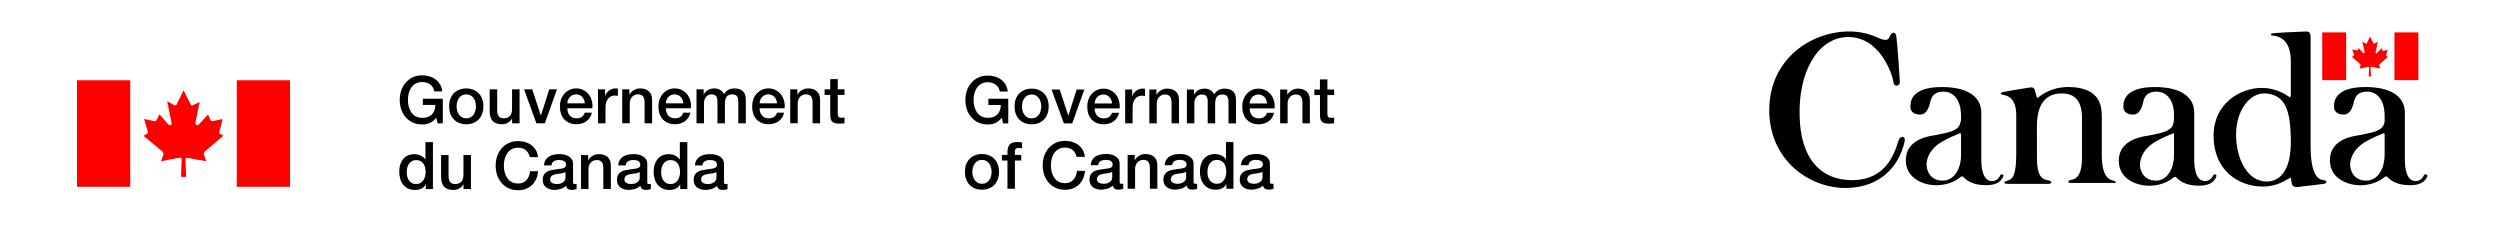
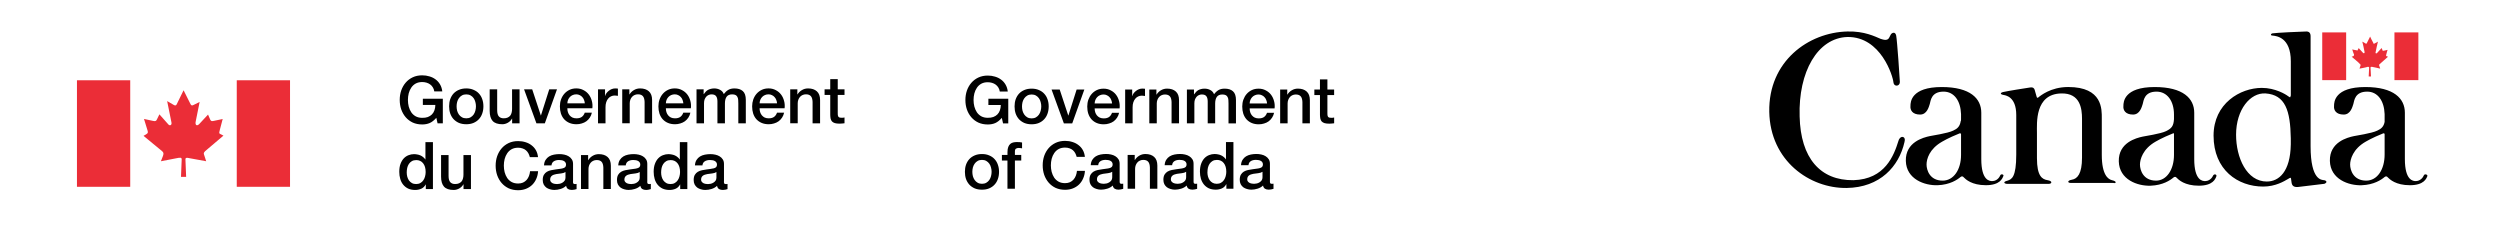
<svg xmlns="http://www.w3.org/2000/svg" width="850px" id="Layer_1" viewBox="0 0 1170.5 111.5">
  <defs>
    <clipPath id="clippath">
      <path d="M36.03 37.59h99.77v49.88H36.03z" style="fill:none" />
    </clipPath>
    <style>
-       .cls-3{fill:red}
+       .cls-3{fill:#eb2d37}
    </style>
  </defs>
  <g style="clip-path:url(#clippath)">
    <path d="M36.03 37.59h24.94v49.88H36.03zM85.95 42.27l-3.27 6.67c-.3.58-.83.5-1.32.19l-3.1-1.8 2 9.93c.33 1.27-.72 1.85-1.46.97l-4.17-4.7-1.18 2.43c-.3.64-.63.92-1.81.64l-4.22-.91 1.65 5.37c.25.81.22 1.19-.25 1.55l-1.62 1 8.76 7.22c.74.64.66 1.27.33 2.21l-.96 2.46 7.43-1.44c1.62-.34 2.31-.36 2.31.55l-.33 8.2h2.41l-.33-8.23c.03-.8.71-.8 1.7-.55l8.01 1.46-.79-2.46c-.33-1.02-.63-1.3.25-2.21l8.63-7.33-1.48-.74c-.77-.34-.44-.91-.28-1.61v-.11l1.4-5.31-4.17.88h-.02c-.71.14-1.24.23-1.6-.5l-1.07-2.46-4.04 4.35c-1.1 1.22-2.12.69-1.73-1.11l1.84-9.16-2.83 1.41c-.66.33-.99.39-1.4-.31l-3.29-6.56ZM110.85 37.59h24.94v49.88h-24.94z" class="cls-3" />
  </g>
  <path d="M472.08 57.76h-2.45l-.58-2.57c-1.02 1.16-2.04 1.97-3.06 2.42s-2.2.67-3.52.67c-1.63 0-3.1-.3-4.41-.89-1.29-.61-2.38-1.44-3.28-2.48s-1.59-2.26-2.08-3.64c-.47-1.39-.7-2.87-.7-4.44s.23-3.02.7-4.41c.49-1.39 1.18-2.6 2.08-3.64.9-1.04 1.99-1.87 3.28-2.48 1.31-.61 2.78-.92 4.41-.92 1.18 0 2.31.16 3.37.49 1.08.31 2.04.78 2.88 1.41.84.61 1.53 1.39 2.08 2.33.55.94.9 2.02 1.04 3.25h-3.74c-.1-.71-.33-1.34-.67-1.87-.33-.55-.75-1.01-1.26-1.38s-1.08-.64-1.72-.83c-.63-.18-1.3-.28-1.99-.28-1.16 0-2.17.23-3.03.7-.84.47-1.52 1.1-2.05 1.9-.53.78-.93 1.66-1.19 2.66-.25 1-.37 2.02-.37 3.06s.12 2.06.37 3.06c.27 1 .66 1.9 1.19 2.7.53.78 1.22 1.4 2.05 1.87.86.47 1.87.7 3.03.7.98.02 1.85-.1 2.6-.37.76-.29 1.39-.68 1.9-1.19.53-.53.93-1.17 1.19-1.93.27-.76.41-1.59.43-2.51h-5.82v-2.91h9.31v11.52Zm10.93.43c-1.27 0-2.4-.2-3.4-.61-.98-.43-1.82-1.01-2.51-1.75a7.847 7.847 0 0 1-1.56-2.63c-.35-1.02-.52-2.14-.52-3.37s.17-2.32.52-3.34c.37-1.02.89-1.9 1.56-2.63.69-.74 1.53-1.31 2.51-1.72 1-.43 2.13-.64 3.4-.64s2.39.21 3.37.64c1 .41 1.84.98 2.51 1.72.69.74 1.22 1.61 1.56 2.63.37 1.02.55 2.13.55 3.34s-.18 2.35-.55 3.37c-.35 1.02-.87 1.9-1.56 2.63-.67.74-1.51 1.32-2.51 1.75-.98.41-2.1.61-3.37.61Zm0-2.76c.78 0 1.45-.16 2.02-.49.57-.33 1.04-.76 1.41-1.29s.63-1.12.8-1.78c.18-.67.28-1.36.28-2.05s-.09-1.35-.28-2.02c-.16-.67-.43-1.27-.8-1.78-.37-.53-.84-.96-1.41-1.29-.57-.33-1.25-.49-2.02-.49s-1.45.16-2.02.49c-.57.33-1.04.76-1.41 1.29-.37.51-.64 1.1-.83 1.78-.16.67-.25 1.35-.25 2.02s.08 1.38.25 2.05c.18.65.46 1.25.83 1.78s.84.96 1.41 1.29c.57.33 1.25.49 2.02.49Zm9.34-13.51h3.8l4.01 12.16h.06l3.86-12.16h3.61l-5.67 15.84h-3.92l-5.76-15.84Zm28.32 6.52a5.12 5.12 0 0 0-.37-1.59c-.18-.51-.45-.95-.8-1.32-.33-.39-.74-.69-1.23-.92-.47-.25-1-.37-1.59-.37s-1.17.11-1.68.34c-.49.2-.92.5-1.29.89-.35.37-.63.81-.86 1.32-.2.51-.32 1.06-.34 1.65h8.15Zm-8.15 2.3c0 .61.08 1.2.25 1.78.18.57.45 1.07.8 1.5s.79.78 1.32 1.04c.53.25 1.16.37 1.9.37 1.02 0 1.84-.21 2.45-.64.63-.45 1.1-1.11 1.41-1.99h3.31c-.18.86-.5 1.62-.95 2.3s-.99 1.25-1.62 1.72c-.63.45-1.35.79-2.14 1.01-.78.25-1.59.37-2.45.37-1.25 0-2.35-.2-3.31-.61a6.92 6.92 0 0 1-2.45-1.72c-.65-.74-1.15-1.61-1.5-2.63-.33-1.02-.49-2.14-.49-3.37 0-1.12.17-2.18.52-3.19.37-1.02.88-1.91 1.53-2.66.67-.78 1.48-1.39 2.42-1.84s2-.67 3.19-.67c1.25 0 2.36.27 3.34.8 1 .51 1.83 1.19 2.48 2.05.65.86 1.12 1.85 1.41 2.97.31 1.1.39 2.25.25 3.43h-11.64Zm14.29-8.82h3.28v3.06h.06c.1-.43.29-.85.58-1.26.31-.41.66-.78 1.07-1.1.43-.35.9-.62 1.41-.83.51-.2 1.03-.31 1.56-.31.41 0 .68.01.83.03l.49.06v3.37c-.25-.04-.5-.07-.77-.09-.25-.04-.49-.06-.74-.06-.59 0-1.15.12-1.68.37-.51.22-.96.57-1.35 1.04-.39.45-.69 1.01-.92 1.68-.23.67-.34 1.45-.34 2.33v7.54h-3.49V41.91Zm11.31 0h3.31v2.33l.06.06c.53-.88 1.23-1.56 2.08-2.05.86-.51 1.81-.77 2.85-.77 1.73 0 3.1.45 4.1 1.35 1 .9 1.5 2.25 1.5 4.04v10.87h-3.49V47.8c-.04-1.25-.31-2.14-.8-2.7-.49-.57-1.26-.86-2.3-.86-.59 0-1.12.11-1.59.34-.47.2-.87.5-1.19.89-.33.37-.58.81-.77 1.32-.18.51-.28 1.05-.28 1.62v9.34h-3.49V41.91Zm17.59 0h3.31v2.21h.09c.27-.39.55-.75.86-1.07s.64-.6 1.01-.83c.39-.22.83-.4 1.32-.52.49-.14 1.05-.21 1.68-.21.96 0 1.85.21 2.66.64.84.43 1.43 1.09 1.78 1.99.59-.82 1.28-1.46 2.05-1.93.78-.47 1.75-.7 2.91-.7 1.68 0 2.97.41 3.89 1.23.94.82 1.41 2.18 1.41 4.1v10.93h-3.49v-9.25c0-.63-.02-1.2-.06-1.72-.04-.53-.16-.98-.37-1.35a1.9 1.9 0 0 0-.86-.89c-.39-.2-.92-.31-1.59-.31-1.18 0-2.04.37-2.57 1.1-.53.74-.8 1.78-.8 3.12v9.28h-3.49V47.57c0-1.1-.2-1.93-.61-2.48-.39-.57-1.11-.86-2.17-.86-.45 0-.89.09-1.32.28-.41.18-.78.45-1.1.8-.31.35-.56.78-.77 1.29-.18.51-.28 1.09-.28 1.75v9.4h-3.49V41.91Zm37.53 6.52a5.12 5.12 0 0 0-.37-1.59c-.18-.51-.45-.95-.8-1.32-.33-.39-.74-.69-1.23-.92-.47-.25-1-.37-1.59-.37s-1.17.11-1.68.34c-.49.2-.92.5-1.29.89-.35.37-.63.81-.86 1.32-.2.51-.32 1.06-.34 1.65h8.15Zm-8.15 2.3c0 .61.08 1.2.25 1.78.18.57.45 1.07.8 1.5s.79.78 1.32 1.04c.53.25 1.16.37 1.9.37 1.02 0 1.84-.21 2.45-.64.63-.45 1.1-1.11 1.41-1.99h3.31c-.18.86-.5 1.62-.95 2.3s-.99 1.25-1.62 1.72c-.63.45-1.35.79-2.14 1.01-.78.25-1.59.37-2.45.37-1.25 0-2.35-.2-3.31-.61a6.92 6.92 0 0 1-2.45-1.72c-.65-.74-1.15-1.61-1.5-2.63-.33-1.02-.49-2.14-.49-3.37 0-1.12.17-2.18.52-3.19.37-1.02.88-1.91 1.53-2.66.67-.78 1.48-1.39 2.42-1.84s2-.67 3.19-.67c1.25 0 2.36.27 3.34.8 1 .51 1.83 1.19 2.48 2.05.65.86 1.12 1.85 1.41 2.97.31 1.1.39 2.25.25 3.43h-11.64Zm14.29-8.82h3.31v2.33l.06.06c.53-.88 1.23-1.56 2.08-2.05.86-.51 1.81-.77 2.85-.77 1.73 0 3.1.45 4.1 1.35 1 .9 1.5 2.25 1.5 4.04v10.87h-3.49V47.8c-.04-1.25-.31-2.14-.8-2.7-.49-.57-1.26-.86-2.3-.86-.59 0-1.12.11-1.59.34-.47.2-.87.5-1.19.89-.33.37-.58.81-.77 1.32-.18.51-.28 1.05-.28 1.62v9.34h-3.49V41.91Zm15.99 0H618v-4.75h3.49v4.75h3.15v2.6h-3.15v8.45c0 .37.01.68.03.95.04.27.11.49.21.67.12.18.3.33.52.43.23.08.53.12.92.12h.74c.25-.02.49-.06.74-.12v2.7c-.39.04-.77.08-1.13.12-.37.04-.74.06-1.13.06-.92 0-1.66-.08-2.24-.25-.55-.18-.99-.44-1.32-.77-.31-.35-.52-.78-.64-1.29-.1-.51-.16-1.09-.18-1.75V44.5h-2.63v-2.6ZM459.76 88.81c-1.27 0-2.4-.2-3.4-.61-.98-.43-1.82-1.01-2.51-1.75a7.847 7.847 0 0 1-1.56-2.63c-.35-1.02-.52-2.14-.52-3.37s.17-2.32.52-3.34c.37-1.02.89-1.9 1.56-2.63.69-.74 1.53-1.31 2.51-1.72 1-.43 2.13-.64 3.4-.64s2.39.21 3.37.64c1 .41 1.84.98 2.51 1.72.69.74 1.22 1.61 1.56 2.63.37 1.02.55 2.13.55 3.34s-.18 2.35-.55 3.37c-.35 1.02-.87 1.9-1.56 2.63-.67.74-1.51 1.32-2.51 1.75-.98.41-2.1.61-3.37.61Zm0-2.76c.78 0 1.45-.16 2.02-.49s1.04-.76 1.41-1.29c.37-.53.63-1.12.8-1.78.18-.67.28-1.36.28-2.05s-.09-1.35-.28-2.02c-.16-.67-.43-1.27-.8-1.78-.37-.53-.84-.96-1.41-1.29s-1.25-.49-2.02-.49-1.45.16-2.02.49-1.04.76-1.41 1.29c-.37.51-.64 1.1-.83 1.78-.16.67-.25 1.35-.25 2.02s.08 1.38.25 2.05c.18.65.46 1.25.83 1.78.37.53.84.96 1.41 1.29s1.25.49 2.02.49Zm9.34-13.51h2.6v-1.32c0-1 .12-1.81.37-2.42.25-.63.57-1.11.98-1.44.41-.35.87-.57 1.38-.67a7.45 7.45 0 0 1 1.65-.18c1.12 0 1.94.07 2.45.21v2.73c-.22-.06-.47-.1-.74-.12-.25-.04-.54-.06-.89-.06-.47 0-.88.11-1.23.34-.33.22-.49.66-.49 1.32v1.62h2.97v2.6h-2.97v13.23h-3.49V75.15h-2.6v-2.6Zm35 .92c-.16-.63-.39-1.22-.67-1.75-.29-.53-.65-.99-1.1-1.38-.45-.39-.98-.68-1.59-.89-.59-.22-1.29-.34-2.08-.34-1.16 0-2.17.23-3.03.7-.84.47-1.52 1.1-2.05 1.9-.53.78-.93 1.66-1.19 2.66-.25 1-.37 2.02-.37 3.06s.12 2.06.37 3.06c.27 1 .66 1.9 1.19 2.7.53.78 1.22 1.4 2.05 1.87.86.47 1.87.7 3.03.7.86 0 1.61-.14 2.27-.43.65-.31 1.22-.71 1.68-1.23.47-.53.84-1.14 1.1-1.84.27-.69.44-1.44.52-2.24h3.74c-.08 1.31-.37 2.5-.86 3.58a8.792 8.792 0 0 1-1.93 2.82c-.82.78-1.78 1.38-2.88 1.81-1.1.43-2.32.64-3.64.64-1.63 0-3.1-.3-4.41-.89a9.855 9.855 0 0 1-3.28-2.48c-.9-1.04-1.59-2.26-2.08-3.64-.47-1.39-.7-2.87-.7-4.44s.23-3.02.7-4.41c.49-1.39 1.18-2.6 2.08-3.64.9-1.04 1.99-1.87 3.28-2.48 1.31-.61 2.78-.92 4.41-.92 1.23 0 2.38.17 3.46.52 1.08.33 2.03.82 2.85 1.47.84.63 1.51 1.41 2.02 2.33.51.92.83 1.97.95 3.15h-3.83Zm20.11 11.39c0 .43.05.74.15.92.12.18.35.28.67.28h.37c.14 0 .31-.02.49-.06v2.42c-.12.04-.29.08-.49.12-.18.06-.38.11-.58.15a6.409 6.409 0 0 1-1.13.12c-.71 0-1.31-.14-1.78-.43s-.78-.79-.92-1.5c-.69.67-1.55 1.16-2.57 1.47-1 .31-1.97.46-2.91.46-.71 0-1.4-.1-2.05-.31-.65-.18-1.23-.46-1.75-.83-.49-.39-.89-.87-1.19-1.44-.29-.59-.43-1.28-.43-2.05 0-.98.17-1.78.52-2.39.37-.61.84-1.09 1.41-1.44.59-.35 1.25-.59 1.96-.74.74-.16 1.47-.29 2.21-.37.63-.12 1.24-.2 1.81-.25a8.2 8.2 0 0 0 1.5-.28c.45-.12.8-.31 1.04-.55.27-.27.4-.65.4-1.16 0-.45-.11-.82-.34-1.1-.2-.29-.47-.5-.8-.64-.31-.16-.65-.27-1.04-.31-.39-.06-.75-.09-1.1-.09-.98 0-1.79.2-2.42.61-.63.41-.99 1.04-1.07 1.9h-3.49c.06-1.02.31-1.87.74-2.54.43-.67.97-1.22 1.62-1.62.67-.41 1.43-.69 2.27-.86.84-.16 1.7-.25 2.57-.25.78 0 1.54.08 2.3.25.76.16 1.43.43 2.02.8.61.37 1.1.85 1.47 1.44.37.57.55 1.28.55 2.11v8.15Zm-3.49-4.41c-.53.35-1.18.56-1.96.64-.78.06-1.55.16-2.33.31-.37.06-.72.15-1.07.28-.35.1-.65.26-.92.46-.26.18-.48.44-.64.77-.14.31-.21.68-.21 1.13 0 .39.11.71.34.98.23.27.49.48.8.64.33.14.67.25 1.04.31.39.06.74.09 1.04.09.39 0 .81-.05 1.26-.15.45-.1.87-.28 1.26-.52.41-.25.75-.55 1.01-.92.27-.39.4-.86.4-1.41v-2.6Zm7.25-7.9h3.31v2.33l.06.06c.53-.88 1.23-1.56 2.08-2.05.86-.51 1.81-.77 2.85-.77 1.74 0 3.1.45 4.1 1.35s1.5 2.25 1.5 4.04v10.87h-3.49v-9.95c-.04-1.25-.31-2.14-.8-2.7-.49-.57-1.26-.86-2.3-.86-.59 0-1.12.11-1.59.34-.47.2-.87.5-1.19.89-.33.37-.58.81-.77 1.32-.18.51-.28 1.05-.28 1.62v9.34h-3.49V72.53Zm30.85 12.31c0 .43.05.74.15.92.12.18.35.28.67.28h.37c.14 0 .31-.02.49-.06v2.42c-.12.04-.29.08-.49.12-.18.06-.38.11-.58.15a6.409 6.409 0 0 1-1.13.12c-.71 0-1.31-.14-1.78-.43s-.78-.79-.92-1.5c-.69.67-1.55 1.16-2.57 1.47-1 .31-1.97.46-2.91.46-.71 0-1.4-.1-2.05-.31-.65-.18-1.23-.46-1.75-.83-.49-.39-.89-.87-1.19-1.44-.29-.59-.43-1.28-.43-2.05 0-.98.17-1.78.52-2.39.37-.61.84-1.09 1.41-1.44.59-.35 1.25-.59 1.96-.74.74-.16 1.47-.29 2.21-.37.63-.12 1.24-.2 1.81-.25a8.2 8.2 0 0 0 1.5-.28c.45-.12.8-.31 1.04-.55.27-.27.4-.65.4-1.16 0-.45-.11-.82-.34-1.1-.2-.29-.47-.5-.8-.64-.31-.16-.65-.27-1.04-.31-.39-.06-.75-.09-1.1-.09-.98 0-1.79.2-2.42.61-.63.41-.99 1.04-1.07 1.9h-3.49c.06-1.02.31-1.87.74-2.54.43-.67.97-1.22 1.62-1.62.67-.41 1.43-.69 2.27-.86.84-.16 1.7-.25 2.57-.25.78 0 1.54.08 2.3.25.76.16 1.43.43 2.02.8.61.37 1.1.85 1.47 1.44.37.57.55 1.28.55 2.11v8.15Zm-3.49-4.41c-.53.35-1.18.56-1.96.64-.78.06-1.55.16-2.33.31-.37.06-.72.15-1.07.28-.35.1-.65.26-.92.46-.26.18-.48.44-.64.77-.14.31-.21.68-.21 1.13 0 .39.11.71.34.98.23.27.49.48.8.64.33.14.67.25 1.04.31.39.06.74.09 1.04.09.39 0 .81-.05 1.26-.15.45-.1.87-.28 1.26-.52.41-.25.75-.55 1.01-.92.27-.39.4-.86.4-1.41v-2.6Zm22.17 7.93h-3.31v-2.14h-.06c-.47.92-1.15 1.58-2.05 1.99-.9.39-1.85.58-2.85.58-1.25 0-2.34-.21-3.28-.64a6.733 6.733 0 0 1-2.3-1.81 7.822 7.822 0 0 1-1.38-2.66c-.31-1.04-.46-2.15-.46-3.34 0-1.43.19-2.66.58-3.71s.9-1.9 1.53-2.57c.65-.67 1.39-1.16 2.21-1.47.84-.33 1.68-.49 2.54-.49.49 0 .99.05 1.5.15.51.08 1 .22 1.47.43.47.2.9.47 1.29.8.41.31.74.67 1.01 1.1h.06V66.5h3.49v21.87Zm-12.19-7.75c0 .67.08 1.34.25 1.99.18.65.45 1.24.8 1.75.37.51.83.92 1.38 1.23.55.31 1.2.46 1.96.46s1.44-.16 1.99-.49a4.07 4.07 0 0 0 1.38-1.29c.37-.53.63-1.12.8-1.78.18-.67.28-1.36.28-2.05 0-1.76-.4-3.12-1.19-4.1-.78-.98-1.84-1.47-3.19-1.47-.82 0-1.51.17-2.08.52-.55.33-1.01.77-1.38 1.32-.35.53-.6 1.14-.77 1.84-.14.67-.21 1.37-.21 2.08Zm29.26 4.23c0 .43.05.74.15.92.12.18.35.28.67.28h.37c.14 0 .31-.02.49-.06v2.42c-.12.04-.29.08-.49.12-.18.06-.38.11-.58.15a6.409 6.409 0 0 1-1.13.12c-.71 0-1.31-.14-1.78-.43s-.78-.79-.92-1.5c-.69.67-1.55 1.16-2.57 1.47-1 .31-1.97.46-2.91.46-.71 0-1.4-.1-2.05-.31-.65-.18-1.23-.46-1.75-.83-.49-.39-.89-.87-1.19-1.44-.29-.59-.43-1.28-.43-2.05 0-.98.17-1.78.52-2.39.37-.61.84-1.09 1.41-1.44.59-.35 1.25-.59 1.96-.74.74-.16 1.47-.29 2.21-.37.63-.12 1.24-.2 1.81-.25a8.2 8.2 0 0 0 1.5-.28c.45-.12.8-.31 1.04-.55.27-.27.4-.65.4-1.16 0-.45-.11-.82-.34-1.1-.2-.29-.47-.5-.8-.64-.31-.16-.65-.27-1.04-.31-.39-.06-.75-.09-1.1-.09-.98 0-1.79.2-2.42.61-.63.41-.99 1.04-1.07 1.9h-3.49c.06-1.02.31-1.87.74-2.54.43-.67.97-1.22 1.62-1.62.67-.41 1.43-.69 2.27-.86.84-.16 1.7-.25 2.57-.25.78 0 1.54.08 2.3.25.76.16 1.43.43 2.02.8.61.37 1.1.85 1.47 1.44.37.57.55 1.28.55 2.11v8.15Zm-3.49-4.41c-.53.35-1.18.56-1.96.64-.78.06-1.55.16-2.33.31-.37.06-.72.15-1.07.28-.35.1-.65.26-.92.46-.26.18-.48.44-.64.77-.14.31-.21.68-.21 1.13 0 .39.11.71.34.98.23.27.49.48.8.64.33.14.67.25 1.04.31.39.06.74.09 1.04.09.39 0 .81-.05 1.26-.15.45-.1.87-.28 1.26-.52.41-.25.75-.55 1.01-.92.27-.39.4-.86.4-1.41v-2.6ZM207.33 57.74h-2.46l-.58-2.58c-1.03 1.17-2.05 1.98-3.08 2.43s-2.21.68-3.54.68c-1.64 0-3.12-.3-4.43-.89-1.29-.62-2.39-1.45-3.29-2.49-.9-1.05-1.6-2.27-2.09-3.66-.47-1.39-.71-2.88-.71-4.46s.24-3.04.71-4.43c.49-1.39 1.19-2.62 2.09-3.66.9-1.05 2-1.88 3.29-2.49 1.31-.62 2.79-.92 4.43-.92 1.19 0 2.32.16 3.38.49 1.09.31 2.05.78 2.89 1.42.84.62 1.54 1.39 2.09 2.34.55.94.9 2.03 1.05 3.26h-3.75c-.1-.72-.33-1.34-.68-1.88-.33-.55-.75-1.02-1.26-1.38-.51-.37-1.09-.65-1.72-.83a7.32 7.32 0 0 0-2-.28c-1.17 0-2.18.24-3.05.71-.84.47-1.53 1.11-2.06 1.91-.53.78-.93 1.67-1.2 2.68-.25 1.01-.37 2.03-.37 3.08s.12 2.07.37 3.08c.27 1.01.67 1.91 1.2 2.71.53.78 1.22 1.41 2.06 1.88.86.47 1.88.71 3.05.71.98.02 1.86-.1 2.62-.37.76-.29 1.39-.69 1.91-1.2.53-.53.93-1.18 1.2-1.94.27-.76.41-1.6.43-2.52h-5.85v-2.92h9.35v11.57Zm10.98.43c-1.27 0-2.41-.21-3.42-.62a7.694 7.694 0 0 1-2.52-1.75c-.68-.74-1.2-1.62-1.57-2.65-.35-1.03-.52-2.15-.52-3.38s.17-2.33.52-3.35c.37-1.03.89-1.91 1.57-2.65a7.29 7.29 0 0 1 2.52-1.72c1-.43 2.14-.65 3.42-.65s2.4.22 3.38.65c1 .41 1.85.98 2.52 1.72.7.74 1.22 1.62 1.57 2.65.37 1.03.55 2.14.55 3.35s-.18 2.36-.55 3.38c-.35 1.03-.87 1.91-1.57 2.65-.68.74-1.52 1.32-2.52 1.75-.98.41-2.11.62-3.38.62Zm0-2.77c.78 0 1.46-.16 2.03-.49.57-.33 1.05-.76 1.42-1.29s.63-1.13.8-1.78c.18-.68.28-1.36.28-2.06s-.09-1.35-.28-2.03c-.17-.68-.43-1.27-.8-1.78-.37-.53-.84-.96-1.42-1.29-.58-.33-1.25-.49-2.03-.49s-1.46.16-2.03.49c-.58.33-1.05.76-1.42 1.29-.37.51-.65 1.11-.83 1.78-.17.68-.25 1.35-.25 2.03s.08 1.38.25 2.06c.18.66.46 1.25.83 1.78s.84.96 1.42 1.29c.57.33 1.25.49 2.03.49Zm24.92 2.34h-3.45v-2.22h-.06c-.43.8-1.08 1.45-1.94 1.94-.84.47-1.7.71-2.58.71-2.09 0-3.61-.51-4.55-1.54-.92-1.05-1.38-2.62-1.38-4.71V41.83h3.51v9.75c0 1.39.27 2.38.8 2.95.53.57 1.28.86 2.25.86.74 0 1.35-.11 1.85-.34s.89-.52 1.2-.89c.31-.39.52-.85.65-1.38.14-.53.22-1.11.22-1.72v-9.23h3.51v15.91Zm2.13-15.91h3.82l4.03 12.22h.06l3.88-12.22h3.63l-5.69 15.91h-3.94l-5.78-15.91Zm28.45 6.55a5.18 5.18 0 0 0-.37-1.6c-.18-.51-.45-.95-.8-1.32-.33-.39-.74-.7-1.23-.92-.47-.25-1-.37-1.6-.37s-1.18.11-1.69.34c-.49.21-.92.5-1.29.89-.35.37-.63.81-.86 1.32-.2.51-.32 1.07-.34 1.66h8.18Zm-8.18 2.31c0 .62.08 1.21.25 1.78.18.57.45 1.08.8 1.51.35.43.79.78 1.32 1.05.53.25 1.17.37 1.91.37 1.03 0 1.85-.22 2.46-.65.64-.45 1.11-1.12 1.42-2h3.32c-.18.86-.5 1.63-.95 2.31-.45.68-.99 1.25-1.63 1.72-.63.45-1.35.79-2.15 1.02-.78.25-1.6.37-2.46.37-1.25 0-2.36-.21-3.32-.62a7.05 7.05 0 0 1-2.46-1.72c-.66-.74-1.16-1.62-1.51-2.65-.33-1.03-.49-2.15-.49-3.38 0-1.13.17-2.19.52-3.2.37-1.03.88-1.92 1.54-2.68.68-.78 1.49-1.39 2.43-1.85.94-.45 2.01-.68 3.2-.68 1.25 0 2.37.27 3.35.8 1.01.51 1.84 1.2 2.49 2.06.66.86 1.13 1.86 1.42 2.98.31 1.11.39 2.26.25 3.45h-11.69Zm14.36-8.86h3.29v3.08h.06c.1-.43.3-.85.58-1.26.31-.41.67-.78 1.08-1.11.43-.35.9-.63 1.42-.83s1.04-.31 1.57-.31c.41 0 .69.01.83.03l.49.06v3.38c-.25-.04-.5-.07-.77-.09-.25-.04-.49-.06-.74-.06-.59 0-1.16.12-1.69.37-.51.23-.96.57-1.35 1.05-.39.45-.7 1.02-.92 1.69-.23.68-.34 1.46-.34 2.34v7.57h-3.51V41.83Zm11.36 0h3.32v2.34l.06.06a5.73 5.73 0 0 1 2.09-2.06c.86-.51 1.82-.77 2.86-.77 1.74 0 3.12.45 4.12 1.35 1.01.9 1.51 2.26 1.51 4.06v10.92h-3.51v-10c-.04-1.25-.31-2.15-.8-2.71-.49-.57-1.26-.86-2.31-.86-.59 0-1.13.11-1.6.34-.47.21-.87.5-1.2.89-.33.37-.58.81-.77 1.32-.18.51-.28 1.06-.28 1.63v9.38h-3.51V41.81Zm28.59 6.55c-.04-.55-.17-1.09-.37-1.6-.18-.51-.45-.95-.8-1.32-.33-.39-.74-.7-1.23-.92-.47-.25-1.01-.37-1.6-.37s-1.18.11-1.69.34c-.49.21-.92.5-1.29.89-.35.37-.64.81-.86 1.32a4.77 4.77 0 0 0-.34 1.66h8.18Zm-8.18 2.31c0 .62.08 1.21.25 1.78.18.57.45 1.08.8 1.51.35.43.79.78 1.32 1.05.53.25 1.17.37 1.91.37 1.03 0 1.85-.22 2.46-.65.63-.45 1.11-1.12 1.42-2h3.32c-.18.86-.5 1.63-.95 2.31-.45.68-1 1.25-1.63 1.72-.64.45-1.35.79-2.15 1.02-.78.25-1.6.37-2.46.37-1.25 0-2.36-.21-3.32-.62a6.96 6.96 0 0 1-2.46-1.72c-.66-.74-1.16-1.62-1.51-2.65-.33-1.03-.49-2.15-.49-3.38 0-1.13.17-2.19.52-3.2.37-1.03.88-1.92 1.54-2.68.68-.78 1.49-1.39 2.43-1.85.94-.45 2.01-.68 3.2-.68 1.25 0 2.37.27 3.35.8 1 .51 1.83 1.2 2.49 2.06.66.86 1.13 1.86 1.42 2.98.31 1.11.39 2.26.25 3.45h-11.69Zm14.36-8.86h3.32v2.22h.09c.27-.39.55-.75.86-1.08s.65-.61 1.02-.83c.39-.23.83-.4 1.32-.52.49-.14 1.06-.22 1.69-.22.97 0 1.86.22 2.68.65.84.43 1.44 1.1 1.78 2 .6-.82 1.28-1.47 2.06-1.94s1.75-.71 2.92-.71c1.68 0 2.98.41 3.91 1.23.94.82 1.42 2.19 1.42 4.12v10.99h-3.51v-9.29c0-.64-.02-1.21-.06-1.72-.04-.53-.16-.98-.37-1.35-.18-.39-.47-.69-.86-.89-.39-.21-.92-.31-1.6-.31-1.19 0-2.05.37-2.58 1.11-.53.74-.8 1.78-.8 3.14v9.32h-3.51V47.53c0-1.11-.2-1.94-.62-2.49-.39-.57-1.12-.86-2.18-.86-.45 0-.89.09-1.32.28-.41.18-.78.45-1.11.8-.31.35-.56.78-.77 1.29-.18.51-.28 1.1-.28 1.75v9.45h-3.51V41.84Zm37.7 6.55a5.18 5.18 0 0 0-.37-1.6c-.18-.51-.45-.95-.8-1.32-.33-.39-.74-.7-1.23-.92-.47-.25-1-.37-1.6-.37s-1.18.11-1.69.34c-.49.21-.92.5-1.29.89-.35.37-.63.81-.86 1.32-.2.51-.32 1.07-.34 1.66h8.18Zm-8.18 2.31c0 .62.08 1.21.25 1.78.18.57.45 1.08.8 1.51.35.43.79.78 1.32 1.05.53.25 1.17.37 1.91.37 1.03 0 1.85-.22 2.46-.65.64-.45 1.11-1.12 1.42-2h3.32c-.18.86-.5 1.63-.95 2.31-.45.68-.99 1.25-1.63 1.72-.63.45-1.35.79-2.15 1.02-.78.25-1.6.37-2.46.37-1.25 0-2.36-.21-3.32-.62a7.05 7.05 0 0 1-2.46-1.72c-.66-.74-1.16-1.62-1.51-2.65-.33-1.03-.49-2.15-.49-3.38 0-1.13.18-2.19.52-3.2.37-1.03.88-1.92 1.54-2.68.68-.78 1.49-1.39 2.43-1.85.94-.45 2.01-.68 3.2-.68 1.25 0 2.37.27 3.35.8 1.01.51 1.84 1.2 2.49 2.06.66.86 1.13 1.86 1.42 2.98.31 1.11.39 2.26.25 3.45h-11.69ZM370 41.83h3.32v2.34l.06.06a5.73 5.73 0 0 1 2.09-2.06c.86-.51 1.82-.77 2.86-.77 1.74 0 3.12.45 4.12 1.35 1.01.9 1.51 2.26 1.51 4.06v10.92h-3.51v-10c-.04-1.25-.31-2.15-.8-2.71-.49-.57-1.26-.86-2.31-.86-.59 0-1.13.11-1.6.34-.47.21-.87.5-1.2.89-.33.37-.58.81-.77 1.32-.18.51-.28 1.06-.28 1.63v9.38h-3.51V41.81Zm16.07 0h2.65v-4.77h3.51v4.77h3.17v2.62h-3.17v8.49c0 .37.01.69.03.95.04.27.11.49.22.68.12.18.3.33.52.43.23.08.53.12.92.12h.74c.25-.02.49-.06.74-.12v2.71c-.39.04-.77.08-1.14.12-.37.04-.75.06-1.14.06-.92 0-1.67-.08-2.25-.25-.55-.18-.99-.44-1.32-.77-.31-.35-.52-.78-.65-1.29-.1-.51-.16-1.1-.18-1.75v-9.38h-2.65v-2.62ZM202.68 88.51h-3.32v-2.15h-.06c-.47.92-1.16 1.59-2.06 2-.9.39-1.86.58-2.86.58-1.25 0-2.35-.22-3.29-.65a6.797 6.797 0 0 1-2.31-1.82c-.62-.76-1.08-1.65-1.38-2.68-.31-1.05-.46-2.16-.46-3.35 0-1.44.19-2.68.58-3.72s.9-1.91 1.54-2.58c.66-.68 1.39-1.17 2.22-1.48.84-.33 1.69-.49 2.55-.49.49 0 .99.05 1.51.15.51.08 1.01.23 1.48.43.47.21.9.47 1.29.8.41.31.75.68 1.02 1.11h.06v-8.12h3.51v21.97Zm-12.25-7.78c0 .68.08 1.34.25 2 .18.66.45 1.24.8 1.75.37.51.83.92 1.38 1.23.55.31 1.21.46 1.97.46s1.45-.16 2-.49c.58-.33 1.04-.76 1.38-1.29.37-.53.64-1.13.8-1.78.18-.68.28-1.36.28-2.06 0-1.76-.4-3.14-1.2-4.12-.78-.98-1.85-1.48-3.2-1.48-.82 0-1.52.17-2.09.52-.55.33-1.02.77-1.38 1.32a5.6 5.6 0 0 0-.77 1.85c-.14.68-.22 1.37-.22 2.09Zm30.04 7.78h-3.45v-2.22h-.06c-.43.8-1.08 1.45-1.94 1.94-.84.47-1.7.71-2.58.71-2.09 0-3.61-.51-4.55-1.54-.92-1.05-1.38-2.62-1.38-4.71V72.6h3.51v9.75c0 1.39.27 2.38.8 2.95.53.57 1.28.86 2.25.86.74 0 1.35-.11 1.85-.34.49-.23.89-.52 1.2-.89.31-.39.52-.85.65-1.38.14-.53.22-1.11.22-1.72V72.6h3.51v15.91Zm27.59-14.99c-.16-.64-.39-1.22-.68-1.75s-.66-.99-1.11-1.38-.98-.69-1.6-.89c-.59-.23-1.29-.34-2.09-.34-1.17 0-2.18.24-3.05.71-.84.47-1.53 1.11-2.06 1.91-.53.78-.93 1.67-1.2 2.68-.25 1.01-.37 2.03-.37 3.08s.12 2.07.37 3.08c.27 1.01.67 1.91 1.2 2.71.53.78 1.22 1.41 2.06 1.88.86.47 1.88.71 3.05.71.86 0 1.62-.14 2.28-.43.66-.31 1.22-.72 1.69-1.23.47-.53.84-1.15 1.11-1.85.27-.7.44-1.45.52-2.25h3.75c-.08 1.31-.37 2.51-.86 3.6a8.753 8.753 0 0 1-1.94 2.83c-.82.78-1.78 1.38-2.89 1.82-1.11.43-2.33.65-3.66.65-1.64 0-3.12-.3-4.43-.89-1.29-.62-2.39-1.45-3.29-2.49-.9-1.05-1.6-2.27-2.09-3.66-.47-1.39-.71-2.88-.71-4.46s.24-3.04.71-4.43c.49-1.39 1.19-2.62 2.09-3.66.9-1.05 2-1.88 3.29-2.49 1.31-.62 2.79-.92 4.43-.92 1.23 0 2.39.17 3.48.52 1.09.33 2.04.82 2.86 1.48.84.64 1.52 1.42 2.03 2.34.51.92.83 1.98.95 3.17h-3.85Zm20.21 11.45c0 .43.05.74.15.92.12.18.35.28.68.28h.37c.14 0 .31-.02.49-.06v2.43c-.12.04-.29.08-.49.12-.18.06-.38.11-.58.15a6.614 6.614 0 0 1-1.14.12c-.72 0-1.31-.14-1.78-.43s-.78-.79-.92-1.51c-.7.68-1.56 1.17-2.58 1.48a9.91 9.91 0 0 1-2.92.46c-.72 0-1.41-.1-2.06-.31-.66-.18-1.24-.46-1.75-.83-.49-.39-.89-.87-1.2-1.45-.29-.59-.43-1.28-.43-2.06 0-.98.17-1.78.52-2.4.37-.62.84-1.1 1.42-1.45.59-.35 1.25-.59 1.97-.74.74-.16 1.48-.29 2.22-.37.63-.12 1.24-.21 1.82-.25a8.32 8.32 0 0 0 1.51-.28c.45-.12.8-.31 1.05-.55.27-.27.4-.66.4-1.17 0-.45-.11-.82-.34-1.11-.21-.29-.47-.5-.8-.65-.31-.16-.66-.27-1.05-.31-.39-.06-.76-.09-1.11-.09-.98 0-1.8.21-2.43.62-.64.41-1 1.05-1.08 1.91h-3.51c.06-1.03.31-1.88.74-2.55.43-.68.97-1.22 1.63-1.63.68-.41 1.43-.7 2.28-.86.84-.16 1.7-.25 2.58-.25.78 0 1.55.08 2.31.25.76.16 1.43.43 2.03.8.62.37 1.11.85 1.48 1.45.37.57.55 1.28.55 2.12v8.18Zm-3.51-4.43c-.53.35-1.19.56-1.97.65-.78.06-1.56.16-2.34.31-.37.06-.73.15-1.08.28-.35.1-.66.26-.92.46-.27.18-.48.44-.65.77-.14.31-.22.69-.22 1.14 0 .39.11.72.34.98.23.27.49.48.8.65.33.14.68.25 1.05.31.39.06.74.09 1.05.09.39 0 .81-.05 1.26-.15.45-.1.87-.28 1.26-.52.41-.25.75-.55 1.02-.92.27-.39.4-.86.4-1.42v-2.62Zm7.28-7.94h3.32v2.34l.06.06a5.73 5.73 0 0 1 2.09-2.06c.86-.51 1.82-.77 2.86-.77 1.74 0 3.12.45 4.12 1.35 1.01.9 1.51 2.26 1.51 4.06V88.5h-3.51v-10c-.04-1.25-.31-2.15-.8-2.71-.49-.57-1.26-.86-2.31-.86-.59 0-1.13.11-1.6.34-.47.21-.87.5-1.2.89-.33.37-.58.81-.77 1.32-.18.51-.28 1.06-.28 1.63v9.38h-3.51V72.58Zm30.99 12.37c0 .43.05.74.15.92.12.18.35.28.68.28h.37c.14 0 .31-.02.49-.06v2.43c-.12.04-.29.08-.49.12-.18.06-.38.11-.58.15s-.41.07-.62.09-.38.03-.52.03c-.72 0-1.31-.14-1.78-.43s-.78-.79-.92-1.51c-.7.68-1.56 1.17-2.58 1.48a9.91 9.91 0 0 1-2.92.46c-.72 0-1.41-.1-2.06-.31-.66-.18-1.24-.46-1.75-.83-.49-.39-.89-.87-1.2-1.45-.29-.59-.43-1.28-.43-2.06 0-.98.17-1.78.52-2.4.37-.62.84-1.1 1.42-1.45.59-.35 1.25-.59 1.97-.74.74-.16 1.48-.29 2.22-.37.64-.12 1.24-.21 1.82-.25.58-.06 1.08-.15 1.51-.28.45-.12.8-.31 1.05-.55.27-.27.4-.66.4-1.17 0-.45-.11-.82-.34-1.11-.21-.29-.47-.5-.8-.65-.31-.16-.66-.27-1.05-.31-.39-.06-.76-.09-1.11-.09-.98 0-1.79.21-2.43.62-.64.41-.99 1.05-1.08 1.91h-3.51c.06-1.03.31-1.88.74-2.55.43-.68.98-1.22 1.63-1.63.68-.41 1.44-.7 2.28-.86.84-.16 1.7-.25 2.58-.25.78 0 1.55.08 2.31.25s1.44.43 2.03.8c.62.37 1.11.85 1.48 1.45.37.57.55 1.28.55 2.12v8.18Zm-3.51-4.43c-.53.35-1.19.56-1.97.65-.78.06-1.56.16-2.34.31-.37.06-.73.15-1.08.28-.35.1-.66.26-.92.46-.27.18-.48.44-.65.77-.14.31-.22.69-.22 1.14 0 .39.11.72.34.98.22.27.49.48.8.65.33.14.68.25 1.05.31.39.06.74.09 1.05.09.39 0 .81-.05 1.26-.15.45-.1.87-.28 1.26-.52.41-.25.75-.55 1.02-.92.27-.39.4-.86.4-1.42v-2.62Zm22.27 7.97h-3.32v-2.15h-.06c-.47.92-1.16 1.59-2.06 2-.9.39-1.86.58-2.86.58-1.25 0-2.35-.22-3.29-.65a6.797 6.797 0 0 1-2.31-1.82c-.62-.76-1.08-1.65-1.38-2.68-.31-1.05-.46-2.16-.46-3.35 0-1.44.19-2.68.58-3.72.39-1.05.9-1.91 1.54-2.58.66-.68 1.39-1.17 2.22-1.48.84-.33 1.69-.49 2.55-.49.49 0 .99.05 1.51.15.51.08 1 .23 1.48.43.47.21.9.47 1.29.8.41.31.75.68 1.02 1.11h.06v-8.12h3.51v21.97Zm-12.25-7.78c0 .68.08 1.34.25 2 .18.66.45 1.24.8 1.75.37.51.83.92 1.38 1.23s1.21.46 1.97.46 1.45-.16 2-.49a4.07 4.07 0 0 0 1.38-1.29c.37-.53.63-1.13.8-1.78.18-.68.28-1.36.28-2.06 0-1.76-.4-3.14-1.2-4.12-.78-.98-1.85-1.48-3.2-1.48-.82 0-1.52.17-2.09.52-.55.33-1.02.77-1.38 1.32a5.6 5.6 0 0 0-.77 1.85c-.14.68-.22 1.37-.22 2.09Zm29.4 4.25c0 .43.05.74.15.92.12.18.35.28.68.28h.37c.14 0 .31-.02.49-.06v2.43c-.12.04-.29.08-.49.12-.18.06-.38.11-.58.15a6.614 6.614 0 0 1-1.14.12c-.72 0-1.31-.14-1.78-.43s-.78-.79-.92-1.51c-.7.68-1.56 1.17-2.58 1.48a9.91 9.91 0 0 1-2.92.46c-.72 0-1.41-.1-2.06-.31-.66-.18-1.24-.46-1.75-.83-.49-.39-.89-.87-1.2-1.45-.29-.59-.43-1.28-.43-2.06 0-.98.17-1.78.52-2.4.37-.62.84-1.1 1.42-1.45.59-.35 1.25-.59 1.97-.74.74-.16 1.48-.29 2.22-.37.63-.12 1.24-.21 1.82-.25a8.32 8.32 0 0 0 1.51-.28c.45-.12.8-.31 1.05-.55.27-.27.4-.66.4-1.17 0-.45-.11-.82-.34-1.11-.21-.29-.47-.5-.8-.65-.31-.16-.66-.27-1.05-.31-.39-.06-.76-.09-1.11-.09-.98 0-1.8.21-2.43.62-.64.41-1 1.05-1.08 1.91h-3.51c.06-1.03.31-1.88.74-2.55.43-.68.97-1.22 1.63-1.63.68-.41 1.43-.7 2.28-.86.84-.16 1.7-.25 2.58-.25.78 0 1.55.08 2.31.25.76.16 1.43.43 2.03.8.62.37 1.11.85 1.48 1.45.37.57.55 1.28.55 2.12v8.18Zm-3.51-4.43c-.53.35-1.19.56-1.97.65-.78.06-1.56.16-2.34.31-.37.06-.73.15-1.08.28-.35.1-.66.26-.92.46-.27.18-.48.44-.65.77-.14.31-.22.69-.22 1.14 0 .39.11.72.34.98.23.27.49.48.8.65.33.14.68.25 1.05.31.39.06.74.09 1.05.09.39 0 .81-.05 1.26-.15.45-.1.87-.28 1.26-.52.41-.25.75-.55 1.02-.92.27-.39.4-.86.4-1.42v-2.62Z" />
  <path d="M1121.08 15.17h11.2v22.35h-11.2V15.17Zm-19.38 11.17-.65.21s3.87 3.22 3.87 3.44c.22.21.43.21.22.86-.22.64-.43 1.29-.43 1.29s3.44-.64 3.88-.86c.43 0 .64 0 .64.43s-.21 4.08-.21 4.08h1.08s-.22-3.87-.22-4.08c0-.43.22-.43.65-.43s3.88.86 3.88.86-.22-.86-.43-1.29c-.21-.64 0-.64.22-.86s3.88-3.44 3.88-3.44l-.65-.21c-.43-.21-.22-.43-.22-.64s.65-2.36.65-2.36-1.72.43-1.94.43-.43 0-.43-.21-.43-1.07-.43-1.07-1.94 2.15-2.15 2.36c-.43.43-.86 0-.64-.43 0-.43 1.08-4.94 1.08-4.94s-1.08.64-1.51.86c-.43.21-.64.21-.64-.21-.22-.43-1.51-2.79-1.51-3.01 0 0-1.29 2.58-1.51 3.01-.21.43-.43.43-.64.21-.43-.21-1.51-.86-1.51-.86s1.08 4.51 1.08 4.94-.21.64-.64.43l-2.15-2.36s-.22.64-.43.86c0 .21-.21.43-.43.21-.43 0-2.15-.43-2.15-.43s.65 2.15.86 2.36c0 .21 0 .64-.43.86Zm-14.43-11.17h11.2v22.35h-11.2V15.17Z" class="cls-3" />
  <path d="M1134.79 82.21c-.86 1.93-2.58 2.58-3.66 2.58-1.29 0-5.17-.21-5.17-10.31v-21.7c0-6.66-5.17-12.03-18.52-12.03-14.43 0-14.64 7.09-14.64 8.81-.21 1.93.86 4.08 4.52 4.08 3.23 0 4.09-3.65 4.52-4.94.43-1.5.65-5.8 6.46-5.8 4.95 0 7.97 4.3 8.18 10.53v3.65c-.43 2.15-1.51 3.22-3.45 4.08-2.58 1.29-10.12 2.36-10.98 2.58-3.02.64-11.41 2.79-11.2 11.6.21 8.59 8.83 11.6 14.86 11.39 5.81-.21 9.26-2.58 10.77-3.87q.86-.64 1.51.21c.86.86 3.66 3.65 10.33 3.65s7.75-3.22 8.18-4.3c.21-.64-1.29-1.29-1.72-.21Zm-26.92 2.36c-6.03 0-7.54-4.94-7.54-7.52 0-2.36 1.29-7.31 7.32-10.74 0 0 2.8-1.72 8.18-3.87h.43s.22.21.22.43v9.45c0 7.09-3.45 12.25-8.61 12.25Zm-19.81-.21c-.86-.21-6.24.43-6.24-15.9V17.1c0-.64 0-2.36-1.94-2.36s-14.86.64-15.72.86c-.86 0-1.51 1.07 0 1.07 1.51.21 8.4.64 8.4 12.03v15.68c0 .43 0 .64-.21.86v.21c-.22.21-.43 0-1.08-.43-1.08-.86-6.03-3.87-12.27-3.87-10.12 0-22.61 7.31-22.61 22.35 0 16.11 11.41 23.85 23.26 23.85 5.81 0 9.9-2.58 11.41-3.44 1.72-1.07 1.51-.86 1.72.64.21 1.07 0 3.22 3.01 3.01 3.23-.43 10.98-1.29 12.49-1.5 1.51-.64 1.08-1.5-.22-1.72Zm-26.7.64c-9.47 0-14.43-11.17-14.43-21.92 0-11.82 6.68-19.77 13.78-19.34 9.26.64 11.63 7.95 11.84 21.06v2.79c-.21 12.89-5.6 17.4-11.2 17.4Zm-25.19-2.79c-.86 1.93-2.58 2.58-3.66 2.58-1.29 0-5.17-.21-5.17-10.31v-21.7c0-6.66-5.17-12.03-18.52-12.03-14.43 0-14.64 7.09-14.64 8.81-.22 1.93.86 4.08 4.52 4.08 3.23 0 4.09-3.65 4.52-4.94.43-1.5.65-5.8 6.46-5.8 4.95 0 8.18 4.3 8.18 10.74v2.15c-.21 3.22-1.08 4.3-3.66 5.59s-10.12 2.36-10.98 2.58c-3.01.64-11.41 2.79-11.2 11.6.22 8.59 8.83 11.6 14.86 11.39 5.81-.21 9.26-2.58 10.77-3.87q.86-.64 1.51.21c.86.86 3.66 3.65 10.33 3.65s7.75-3.22 8.18-4.3c.43-.86-.86-1.5-1.51-.43Zm-26.7 2.36c-6.03 0-7.54-4.94-7.54-7.52 0-2.36 1.29-7.31 7.32-10.74 0 0 2.8-1.72 8.18-3.87h.43v10.1c0 6.88-3.44 12.03-8.4 12.03Zm-20.67-.21c-1.72-.43-4.74-2.36-4.74-11.82V55.35c0-4.08.43-14.61-15.72-14.61-8.4 0-13.14 4.3-13.57 4.51-.65.64-1.08.86-1.29-.21-.22-.86-.65-2.15-.86-3.01-.22-.64-.65-1.29-2.15-1.07-1.51.21-10.98 1.72-12.7 2.15-1.51.43-1.08 1.07 0 1.29 1.08.21 6.24.64 6.24 9.45v18.48c0 10.74-2.15 11.6-4.09 12.25-2.58.64-1.29 1.5-.22 1.5h19.6c1.29 0 1.94-1.29-.65-1.72-2.58-.43-4.95-1.93-4.95-10.31V62.23c0-4.51-1.08-18.26 11.41-18.48 8.83-.21 9.69 7.09 9.69 11.82v18.26c0 7.52-2.15 9.88-4.74 10.31-2.37.43-1.94 1.5-.65 1.5h20.03c1.08.43 2.15-.64-.65-1.29Zm-52.33-2.15c-.86 1.93-2.58 2.58-3.66 2.58-1.29 0-5.17-.21-5.17-10.31v-21.7c0-6.66-5.17-12.03-18.52-12.03-14.43 0-14.64 7.09-14.64 8.81-.22 1.93.86 4.08 4.52 4.08 3.23 0 4.09-3.65 4.52-4.94.43-1.5.65-5.8 6.46-5.8 4.95 0 7.97 4.3 8.18 10.53v2.36c0 .43 0 .86-.22 1.07v.21c-.43 2.15-1.51 3.22-3.45 4.08-2.58 1.29-10.12 2.36-10.98 2.58-3.01.64-11.41 2.79-11.2 11.6.22 8.59 8.83 11.6 14.86 11.39 5.81-.21 9.26-2.58 10.77-3.87q.86-.64 1.51.21c.86.86 3.66 3.65 10.34 3.65s7.75-3.22 8.18-4.3c.43-.64-1.08-1.29-1.51-.21Zm-26.92 2.36c-6.03 0-7.54-4.94-7.54-7.52s1.29-7.31 7.32-10.74c0 0 2.8-1.72 8.18-3.87h.43s.22.21.22.43v9.67c0 6.88-3.45 12.03-8.61 12.03Zm-20.67-18.69c-2.15 6.88-6.24 18.05-21.1 18.48-15.5.21-24.76-10.31-25.19-29.87-.65-20.84 8.4-36.74 22.39-37.17 15.72-.21 21.32 18.48 21.53 21.27.22 2.15 3.01 1.93 3.01-.21 0-1.07-1.29-19.55-1.72-21.7-.43-2.15-2.15-1.29-2.58-.43-.22.64.22-.64-.65 1.29-.86 1.93-3.23.86-4.09.64-2.58-1.07-7.54-3.65-15.5-3.44-18.3.43-37.04 13.97-36.61 37.6.43 22.99 18.95 35.88 36.18 35.67 15.72-.21 24.55-10.1 27.13-21.49.86-2.79-1.94-3.44-2.8-.64Z" />
</svg>
